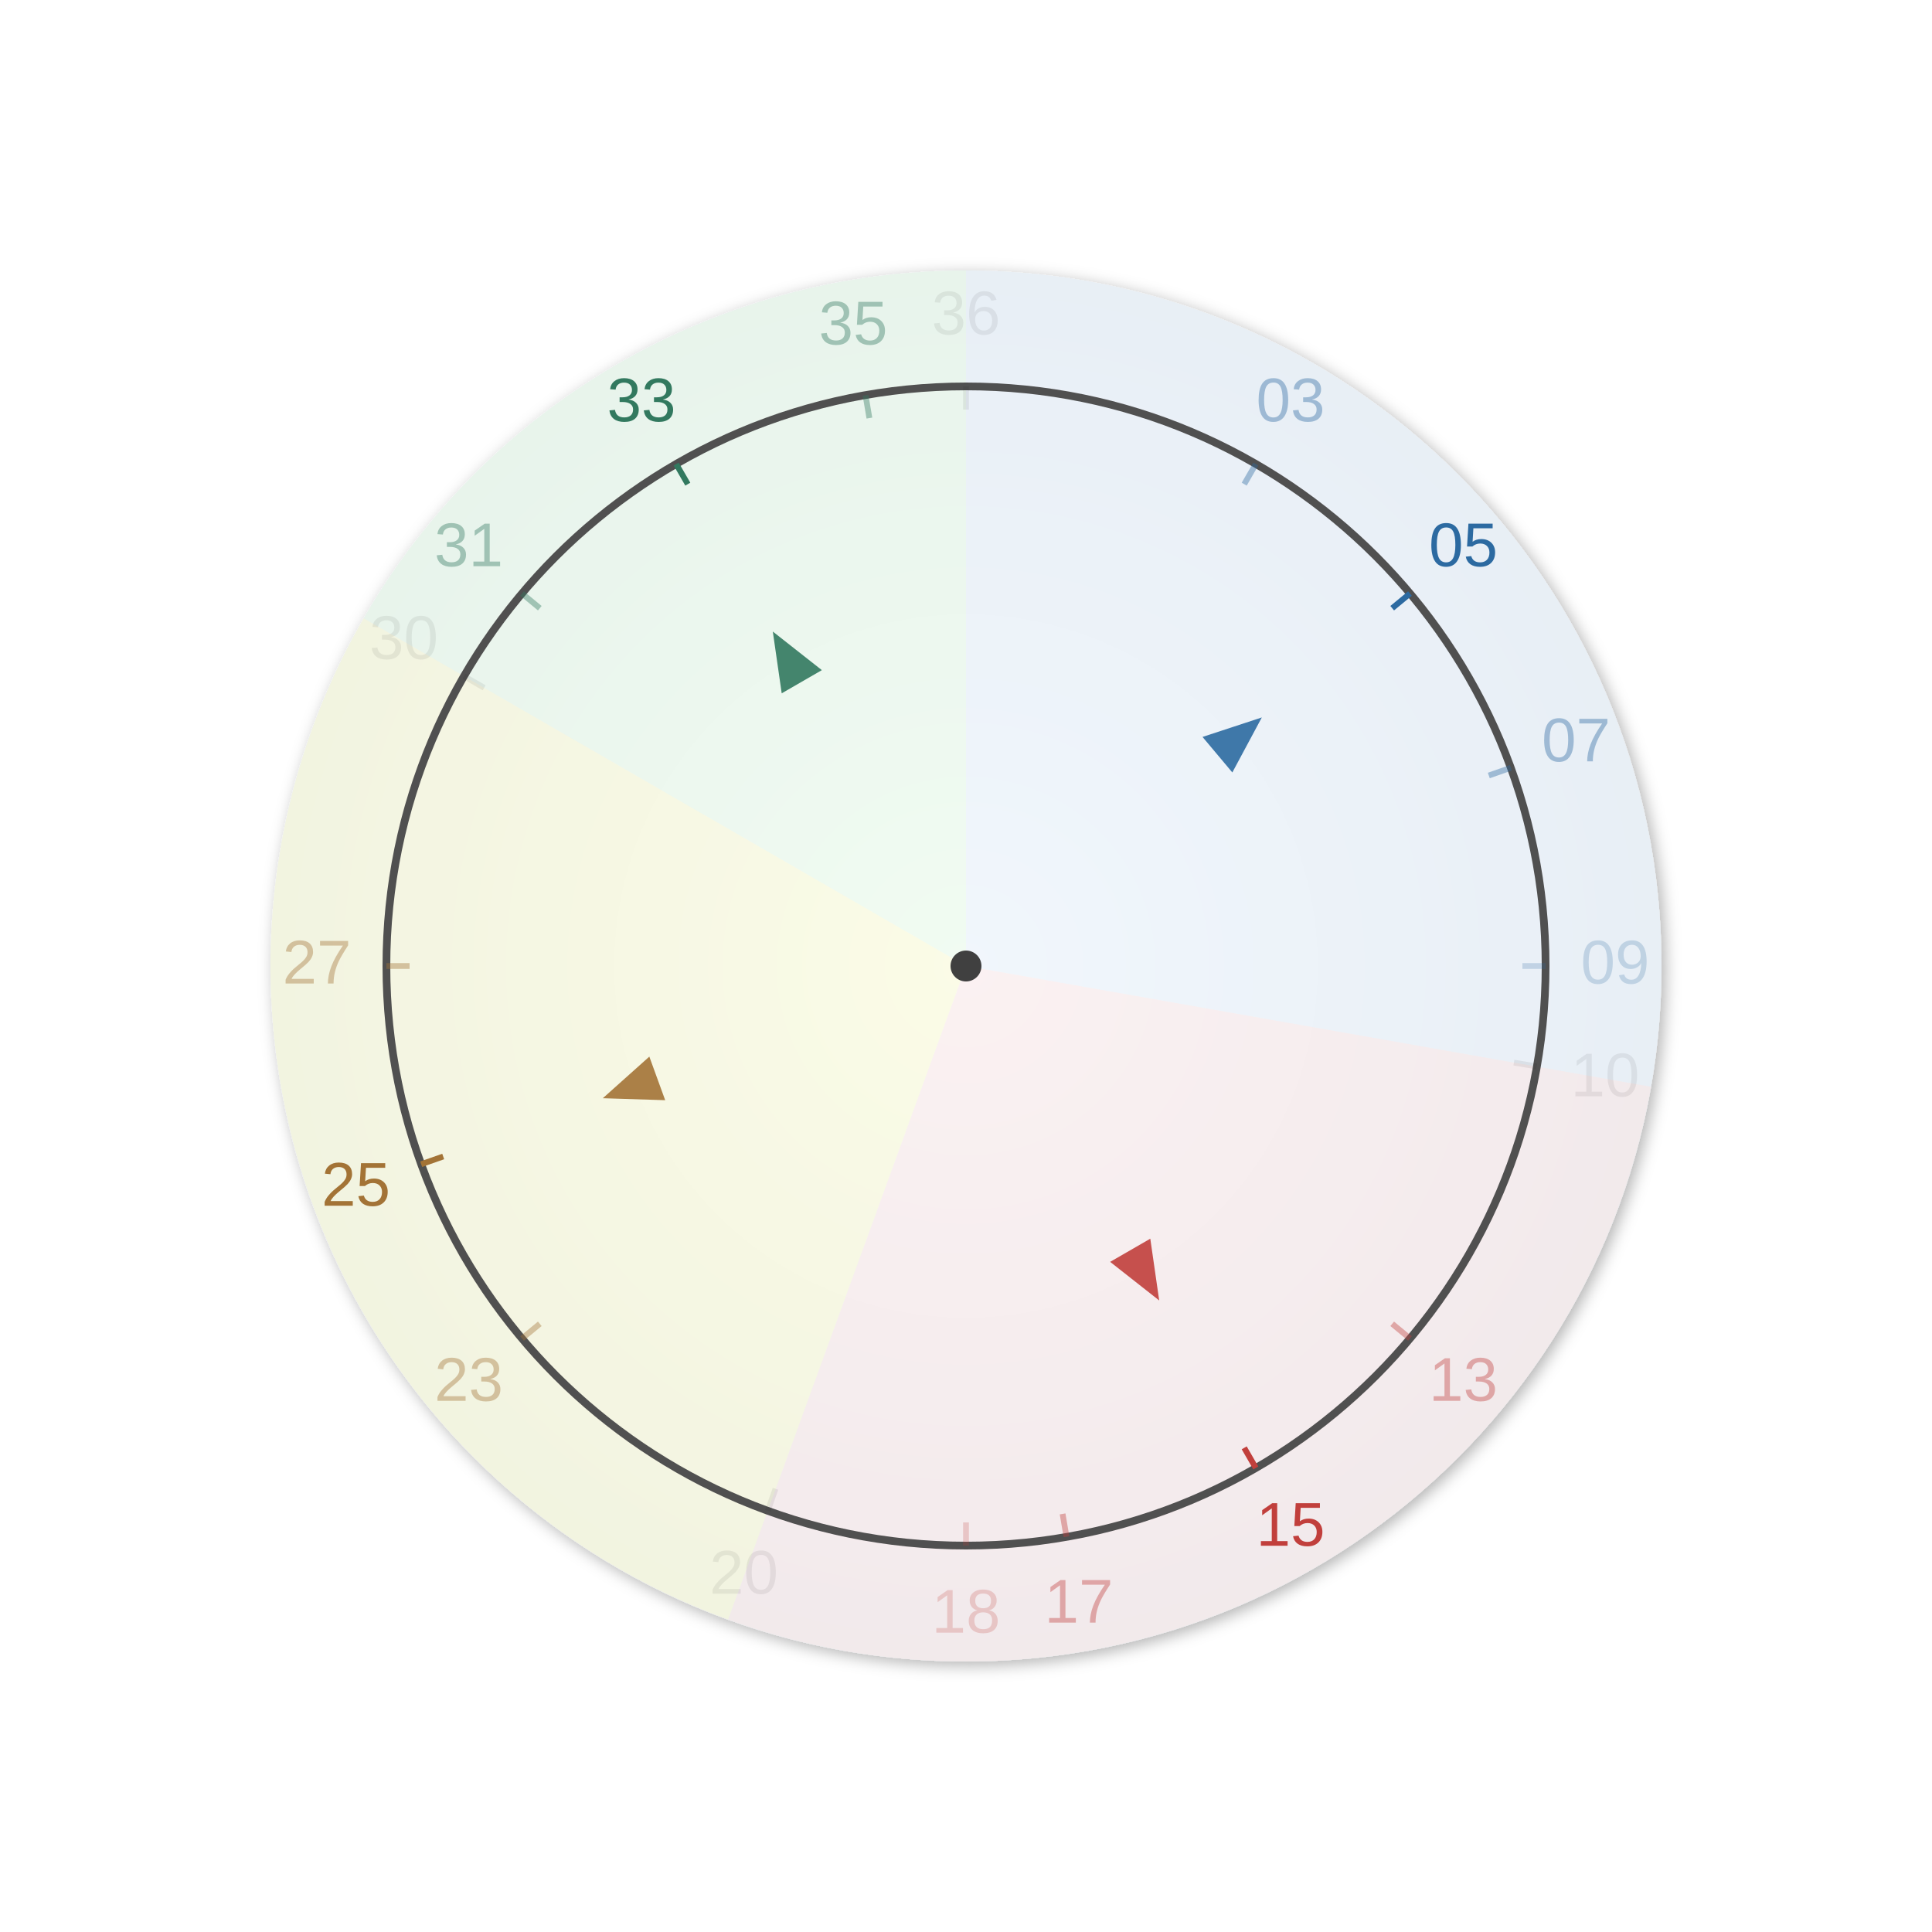
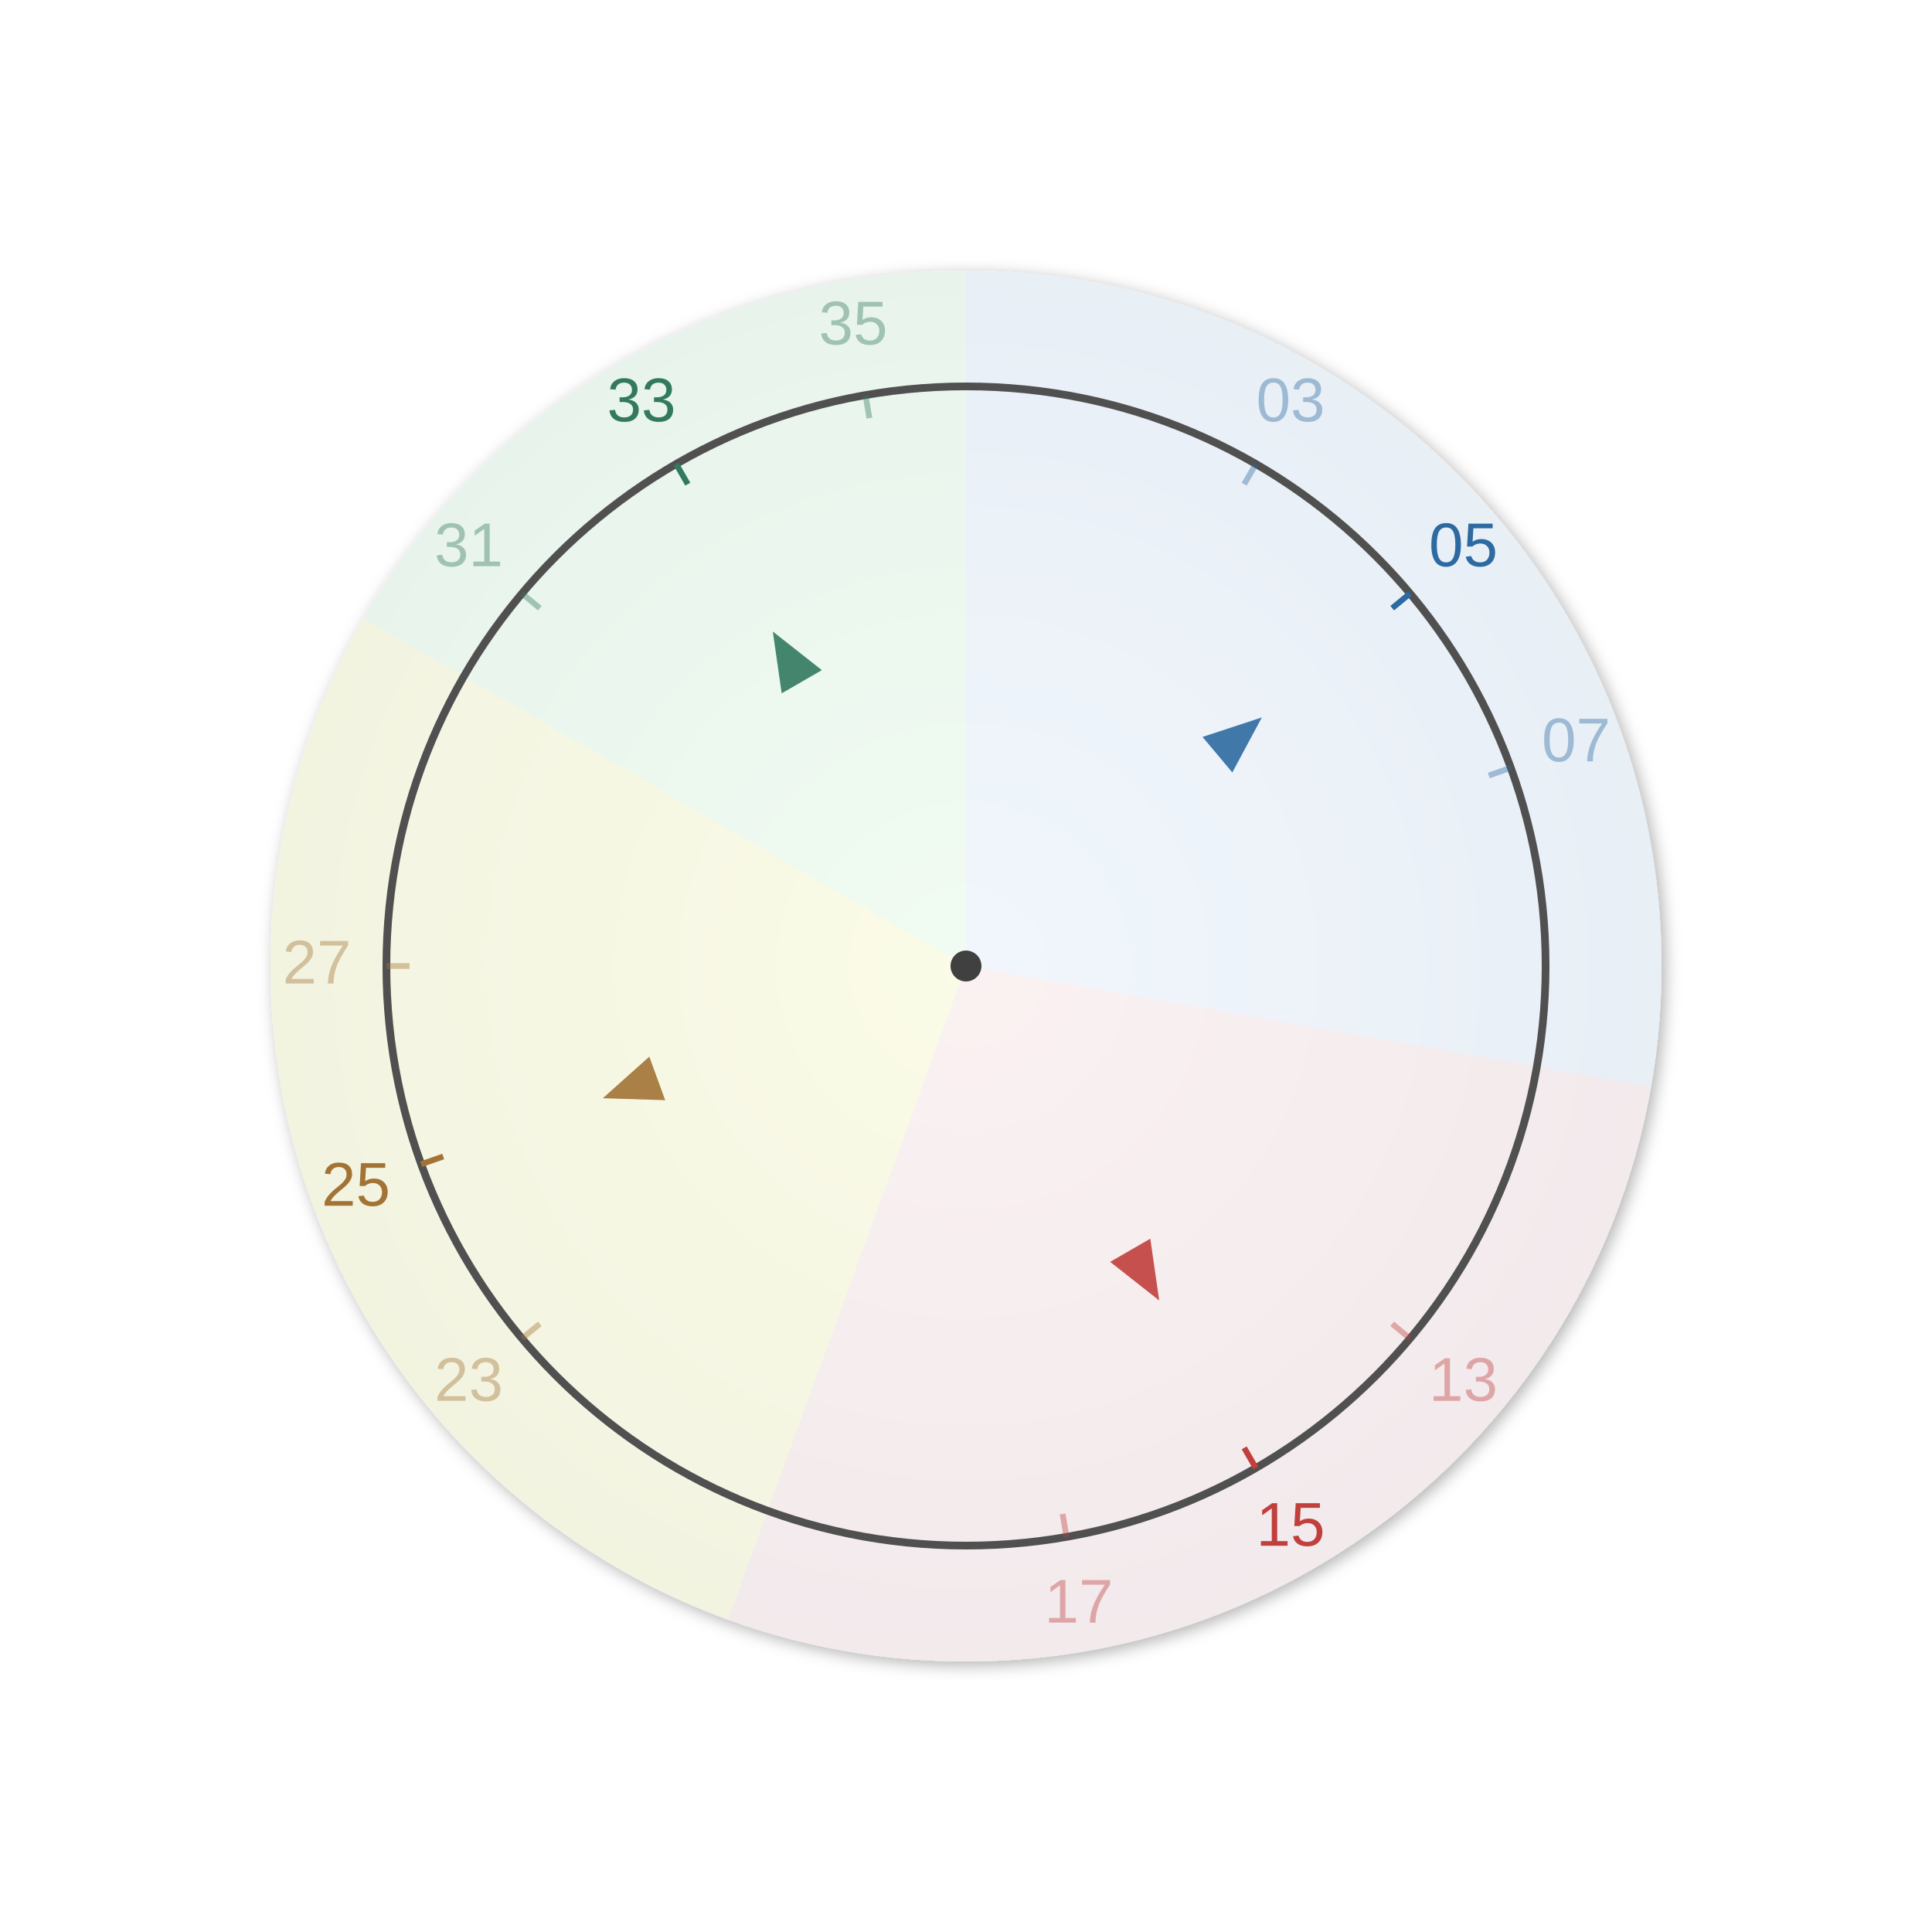
<svg xmlns="http://www.w3.org/2000/svg" width="500" height="500" viewBox="0 0 500 500">
  <defs>
    <radialGradient id="backgroundGradient" cx="50%" cy="50%" r="50%" fx="50%" fy="50%">
      <stop offset="0%" style="stop-color:#f8f9fa;stop-opacity:1" />
      <stop offset="100%" style="stop-color:#e9ecef;stop-opacity:1" />
    </radialGradient>
    <filter id="dropShadow" x="-20%" y="-20%" width="140%" height="140%">
      <feGaussianBlur in="SourceAlpha" stdDeviation="2" />
      <feOffset dx="1" dy="1" result="offsetblur" />
      <feComponentTransfer>
        <feFuncA type="linear" slope="0.3" />
      </feComponentTransfer>
      <feMerge>
        <feMergeNode />
        <feMergeNode in="SourceGraphic" />
      </feMerge>
    </filter>
  </defs>
  <circle cx="250.0" cy="250.0" r="180" fill="url(#backgroundGradient)" filter="url(#dropShadow)" />
  <path d="M 250.0 250.0 L 250.0 70.0 A 180 180 0 0 1 427.265 281.257 Z" fill="#E6F2FF" fill-opacity="0.4" />
  <path d="M 250.0 250.0 L 427.265 281.257 A 180 180 0 0 1 188.436 419.145 Z" fill="#FFE6E6" fill-opacity="0.4" />
  <path d="M 250.0 250.0 L 188.436 419.145 A 180 180 0 0 1 94.115 160.0 Z" fill="#FFFFCC" fill-opacity="0.4" />
  <path d="M 250.0 250.0 L 94.115 160.0 A 180 180 0 0 1 250 70.0 Z" fill="#E6FFE6" fill-opacity="0.4" />
  <circle cx="250.0" cy="250.0" r="150" fill="none" stroke="#505050" stroke-width="2" />
  <circle cx="250.0" cy="250.0" r="4" fill="#404040" />
  <g text-anchor="middle" font-family="Arial">
    <line x1="322.0" y1="125.3" x2="325.0" y2="120.1" stroke="#2c6aa1" stroke-width="1.5" opacity="0.4" />
    <text x="334.0" y="104.5" dominant-baseline="middle" fill="#2c6aa1" font-size="16" opacity="0.4">03</text>
    <line x1="360.3" y1="157.4" x2="364.9" y2="153.6" stroke="#2c6aa1" stroke-width="1.5" opacity="1.0" />
    <text x="378.7" y="142.0" dominant-baseline="middle" fill="#2c6aa1" font-size="16" opacity="1.0">05</text>
    <line x1="385.3" y1="200.7" x2="391.0" y2="198.7" stroke="#2c6aa1" stroke-width="1.5" opacity="0.4" />
    <text x="407.9" y="192.5" dominant-baseline="middle" fill="#2c6aa1" font-size="16" opacity="0.4">07</text>
-     <line x1="394.0" y1="250.0" x2="400.0" y2="250.0" stroke="#2c6aa1" stroke-width="1.5" opacity="0.22" />
-     <text x="418.0" y="250.0" dominant-baseline="middle" fill="#2c6aa1" font-size="16" opacity="0.22">09</text>
-     <line x1="391.8" y1="275.0" x2="397.7" y2="276.0" stroke="#00000011" stroke-width="1.5" opacity="1.0" />
-     <text x="415.4" y="279.2" dominant-baseline="middle" fill="#00000011" font-size="16" opacity="1.0">10</text>
    <line x1="360.3" y1="342.6" x2="364.9" y2="346.4" stroke="#c13f3c" stroke-width="1.5" opacity="0.4" />
    <text x="378.7" y="358.0" dominant-baseline="middle" fill="#c13f3c" font-size="16" opacity="0.4">13</text>
    <line x1="322.0" y1="374.7" x2="325.0" y2="379.9" stroke="#c13f3c" stroke-width="1.5" opacity="1.0" />
    <text x="334.0" y="395.5" dominant-baseline="middle" fill="#c13f3c" font-size="16" opacity="1.0">15</text>
    <line x1="275.0" y1="391.8" x2="276.0" y2="397.7" stroke="#c13f3c" stroke-width="1.5" opacity="0.4" />
    <text x="279.2" y="415.4" dominant-baseline="middle" fill="#c13f3c" font-size="16" opacity="0.4">17</text>
-     <line x1="250.0" y1="394.0" x2="250.0" y2="400.0" stroke="#c13f3c" stroke-width="1.5" opacity="0.22" />
-     <text x="250.0" y="418.0" dominant-baseline="middle" fill="#c13f3c" font-size="16" opacity="0.22">18</text>
-     <line x1="200.7" y1="385.3" x2="198.7" y2="391.0" stroke="#00000011" stroke-width="1.5" opacity="1.0" />
-     <text x="192.5" y="407.9" dominant-baseline="middle" fill="#00000011" font-size="16" opacity="1.0">20</text>
    <line x1="139.7" y1="342.6" x2="135.1" y2="346.4" stroke="#a37336" stroke-width="1.5" opacity="0.4" />
    <text x="121.3" y="358.0" dominant-baseline="middle" fill="#a37336" font-size="16" opacity="0.4">23</text>
    <line x1="114.7" y1="299.3" x2="109.0" y2="301.3" stroke="#a37336" stroke-width="1.5" opacity="1.0" />
    <text x="92.1" y="307.5" dominant-baseline="middle" fill="#a37336" font-size="16" opacity="1.0">25</text>
    <line x1="106.0" y1="250.0" x2="100.0" y2="250.0" stroke="#a37336" stroke-width="1.5" opacity="0.4" />
    <text x="82.0" y="250.0" dominant-baseline="middle" fill="#a37336" font-size="16" opacity="0.4">27</text>
-     <line x1="125.3" y1="178.0" x2="120.1" y2="175.0" stroke="#00000011" stroke-width="1.5" opacity="1.0" />
-     <text x="104.5" y="166.0" dominant-baseline="middle" fill="#00000011" font-size="16" opacity="1.0">30</text>
    <line x1="139.7" y1="157.4" x2="135.1" y2="153.6" stroke="#32795f" stroke-width="1.5" opacity="0.4" />
    <text x="121.3" y="142.0" dominant-baseline="middle" fill="#32795f" font-size="16" opacity="0.4">31</text>
    <line x1="178.0" y1="125.3" x2="175.0" y2="120.1" stroke="#32795f" stroke-width="1.5" opacity="1.0" />
    <text x="166.0" y="104.5" dominant-baseline="middle" fill="#32795f" font-size="16" opacity="1.0">33</text>
    <line x1="225.0" y1="108.2" x2="224.0" y2="102.3" stroke="#32795f" stroke-width="1.5" opacity="0.4" />
    <text x="220.8" y="84.6" dominant-baseline="middle" fill="#32795f" font-size="16" opacity="0.4">35</text>
-     <line x1="250.0" y1="106.0" x2="250.0" y2="100.0" stroke="#00000011" stroke-width="1.5" opacity="1.0" />
-     <text x="250.0" y="82.0" dominant-baseline="middle" fill="#00000011" font-size="16" opacity="1.0">36</text>
    <path d="M 10,0 L -5,-6 L -5,6 Z" transform="translate(318.9,192.1) rotate(-40.0)" fill="#2c6aa1" opacity="0.9" />
    <path d="M 10,0 L -5,-6 L -5,6 Z" transform="translate(295.0,327.9) rotate(60.0)" fill="#c13f3c" opacity="0.9" />
    <path d="M 10,0 L -5,-6 L -5,6 Z" transform="translate(165.4,280.8) rotate(160.0)" fill="#a37336" opacity="0.9" />
    <path d="M 10,0 L -5,-6 L -5,6 Z" transform="translate(205.0,172.1) rotate(240.0)" fill="#32795f" opacity="0.9" />
  </g>
</svg>
